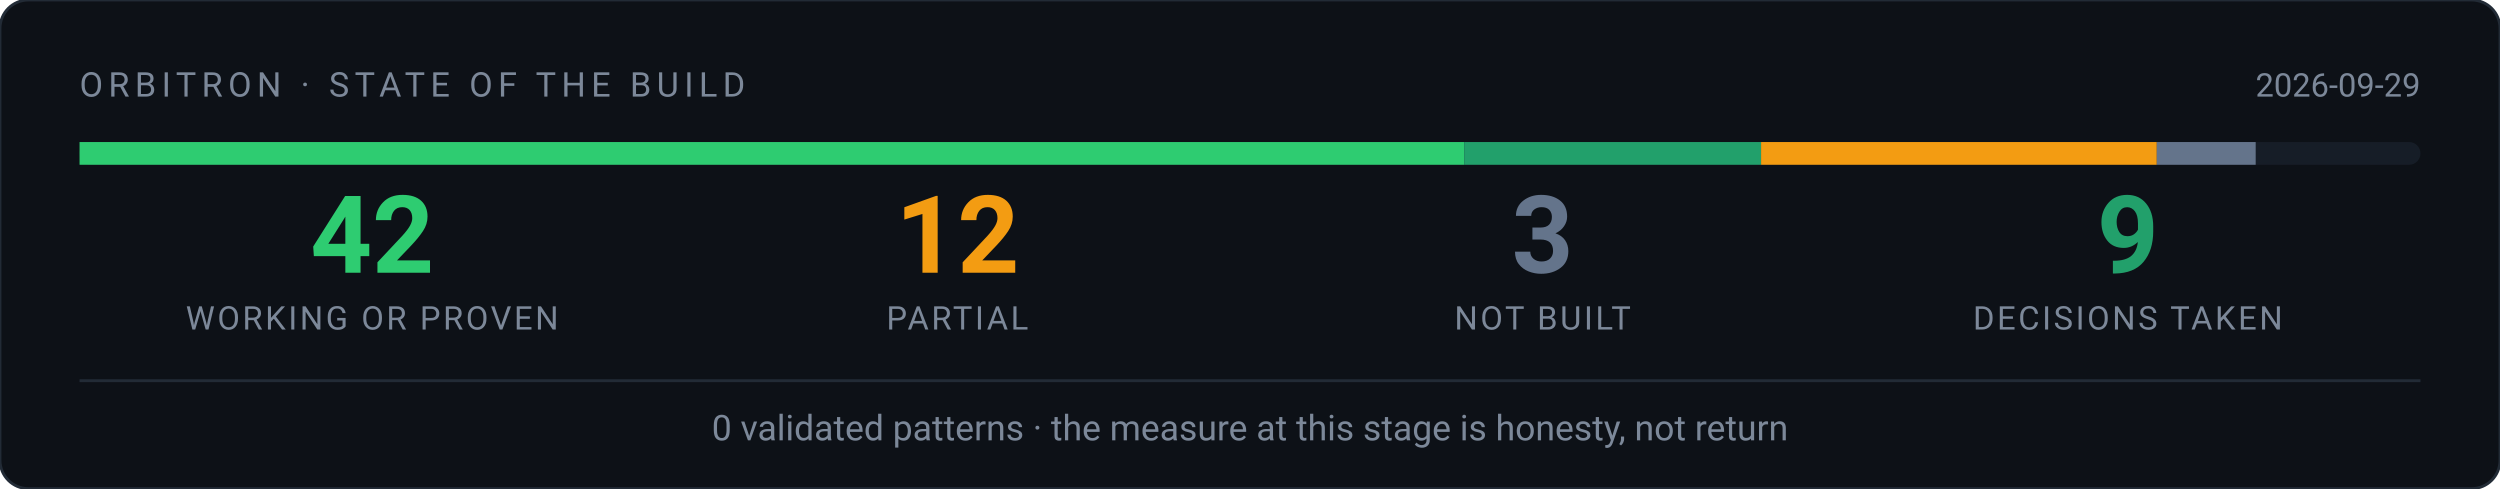
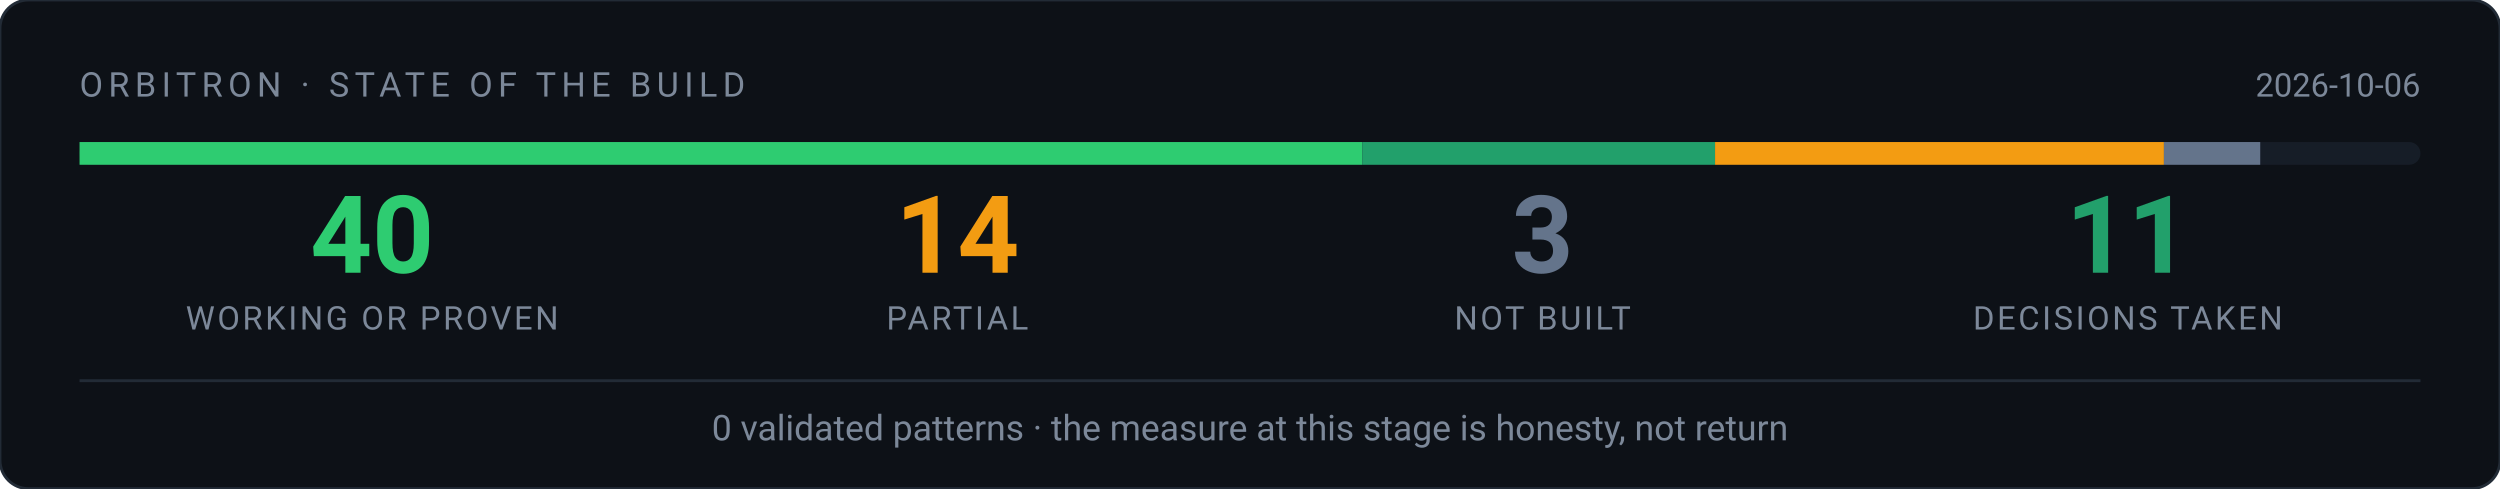
- <svg xmlns="http://www.w3.org/2000/svg" width="880" height="172" viewBox="0 0 880 172" role="img" aria-label="ORBITRON state: 42 working, 12 partial, 3 not built, 9 decisions, 0 validated patterns">
+ <svg xmlns="http://www.w3.org/2000/svg" width="880" height="172" viewBox="0 0 880 172" role="img" aria-label="ORBITRON state: 40 working, 14 partial, 3 not built, 11 decisions, 0 validated patterns">
  <style>text{font-family:-apple-system,BlinkMacSystemFont,'Segoe UI',Roboto,Helvetica,Arial,sans-serif}</style>
  <rect width="880" height="172" rx="10" fill="#0d1117" stroke="#222b36" />
  <text x="28" y="34" font-size="12" letter-spacing="0.16em" fill="#7c8899">ORBITRON · STATE OF THE BUILD</text>
-   <text x="852" y="34" text-anchor="end" font-size="11.5" fill="#7c8899">2026-09-29</text>
+   <text x="852" y="34" text-anchor="end" font-size="11.5" fill="#7c8899">2026-10-06</text>
  <rect x="28" y="50" width="824" height="8" rx="4" fill="#161d27" />
-   <rect x="28.0" y="50" width="487.4" height="8" fill="#2ecc71" />
-   <rect x="515.4" y="50" width="104.5" height="8" fill="#22a06b" />
-   <rect x="619.9" y="50" width="139.3" height="8" fill="#f39c12" />
-   <rect x="759.2" y="50" width="34.8" height="8" fill="#64748b" />
+   <rect x="28.0" y="50" width="451.5" height="8" fill="#2ecc71" />
+   <rect x="479.5" y="50" width="124.2" height="8" fill="#22a06b" />
+   <rect x="603.7" y="50" width="158.0" height="8" fill="#f39c12" />
+   <rect x="761.7" y="50" width="33.9" height="8" fill="#64748b" />
  <rect x="28" y="50" width="824" height="8" rx="4" fill="none" stroke="#161d27" stroke-width="0" />
-   <text x="131" y="96" text-anchor="middle" font-size="38" font-weight="600" fill="#2ecc71">42</text>
+   <text x="131" y="96" text-anchor="middle" font-size="38" font-weight="600" fill="#2ecc71">40</text>
  <text x="131" y="116" text-anchor="middle" font-size="11.5" letter-spacing="0.08em" fill="#7c8899">WORKING OR PROVEN</text>
-   <text x="337" y="96" text-anchor="middle" font-size="38" font-weight="600" fill="#f39c12">12</text>
+   <text x="337" y="96" text-anchor="middle" font-size="38" font-weight="600" fill="#f39c12">14</text>
  <text x="337" y="116" text-anchor="middle" font-size="11.5" letter-spacing="0.08em" fill="#7c8899">PARTIAL</text>
  <text x="543" y="96" text-anchor="middle" font-size="38" font-weight="600" fill="#64748b">3</text>
  <text x="543" y="116" text-anchor="middle" font-size="11.5" letter-spacing="0.08em" fill="#7c8899">NOT BUILT</text>
-   <text x="749" y="96" text-anchor="middle" font-size="38" font-weight="600" fill="#22a06b">9</text>
+   <text x="749" y="96" text-anchor="middle" font-size="38" font-weight="600" fill="#22a06b">11</text>
  <text x="749" y="116" text-anchor="middle" font-size="11.5" letter-spacing="0.08em" fill="#7c8899">DECISIONS TAKEN</text>
  <line x1="28" y1="134" x2="852" y2="134" stroke="#222b36" />
  <text x="440" y="155" text-anchor="middle" font-size="12.5" fill="#7c8899">0 validated patterns · the measure at this stage is honesty, not return</text>
</svg>
